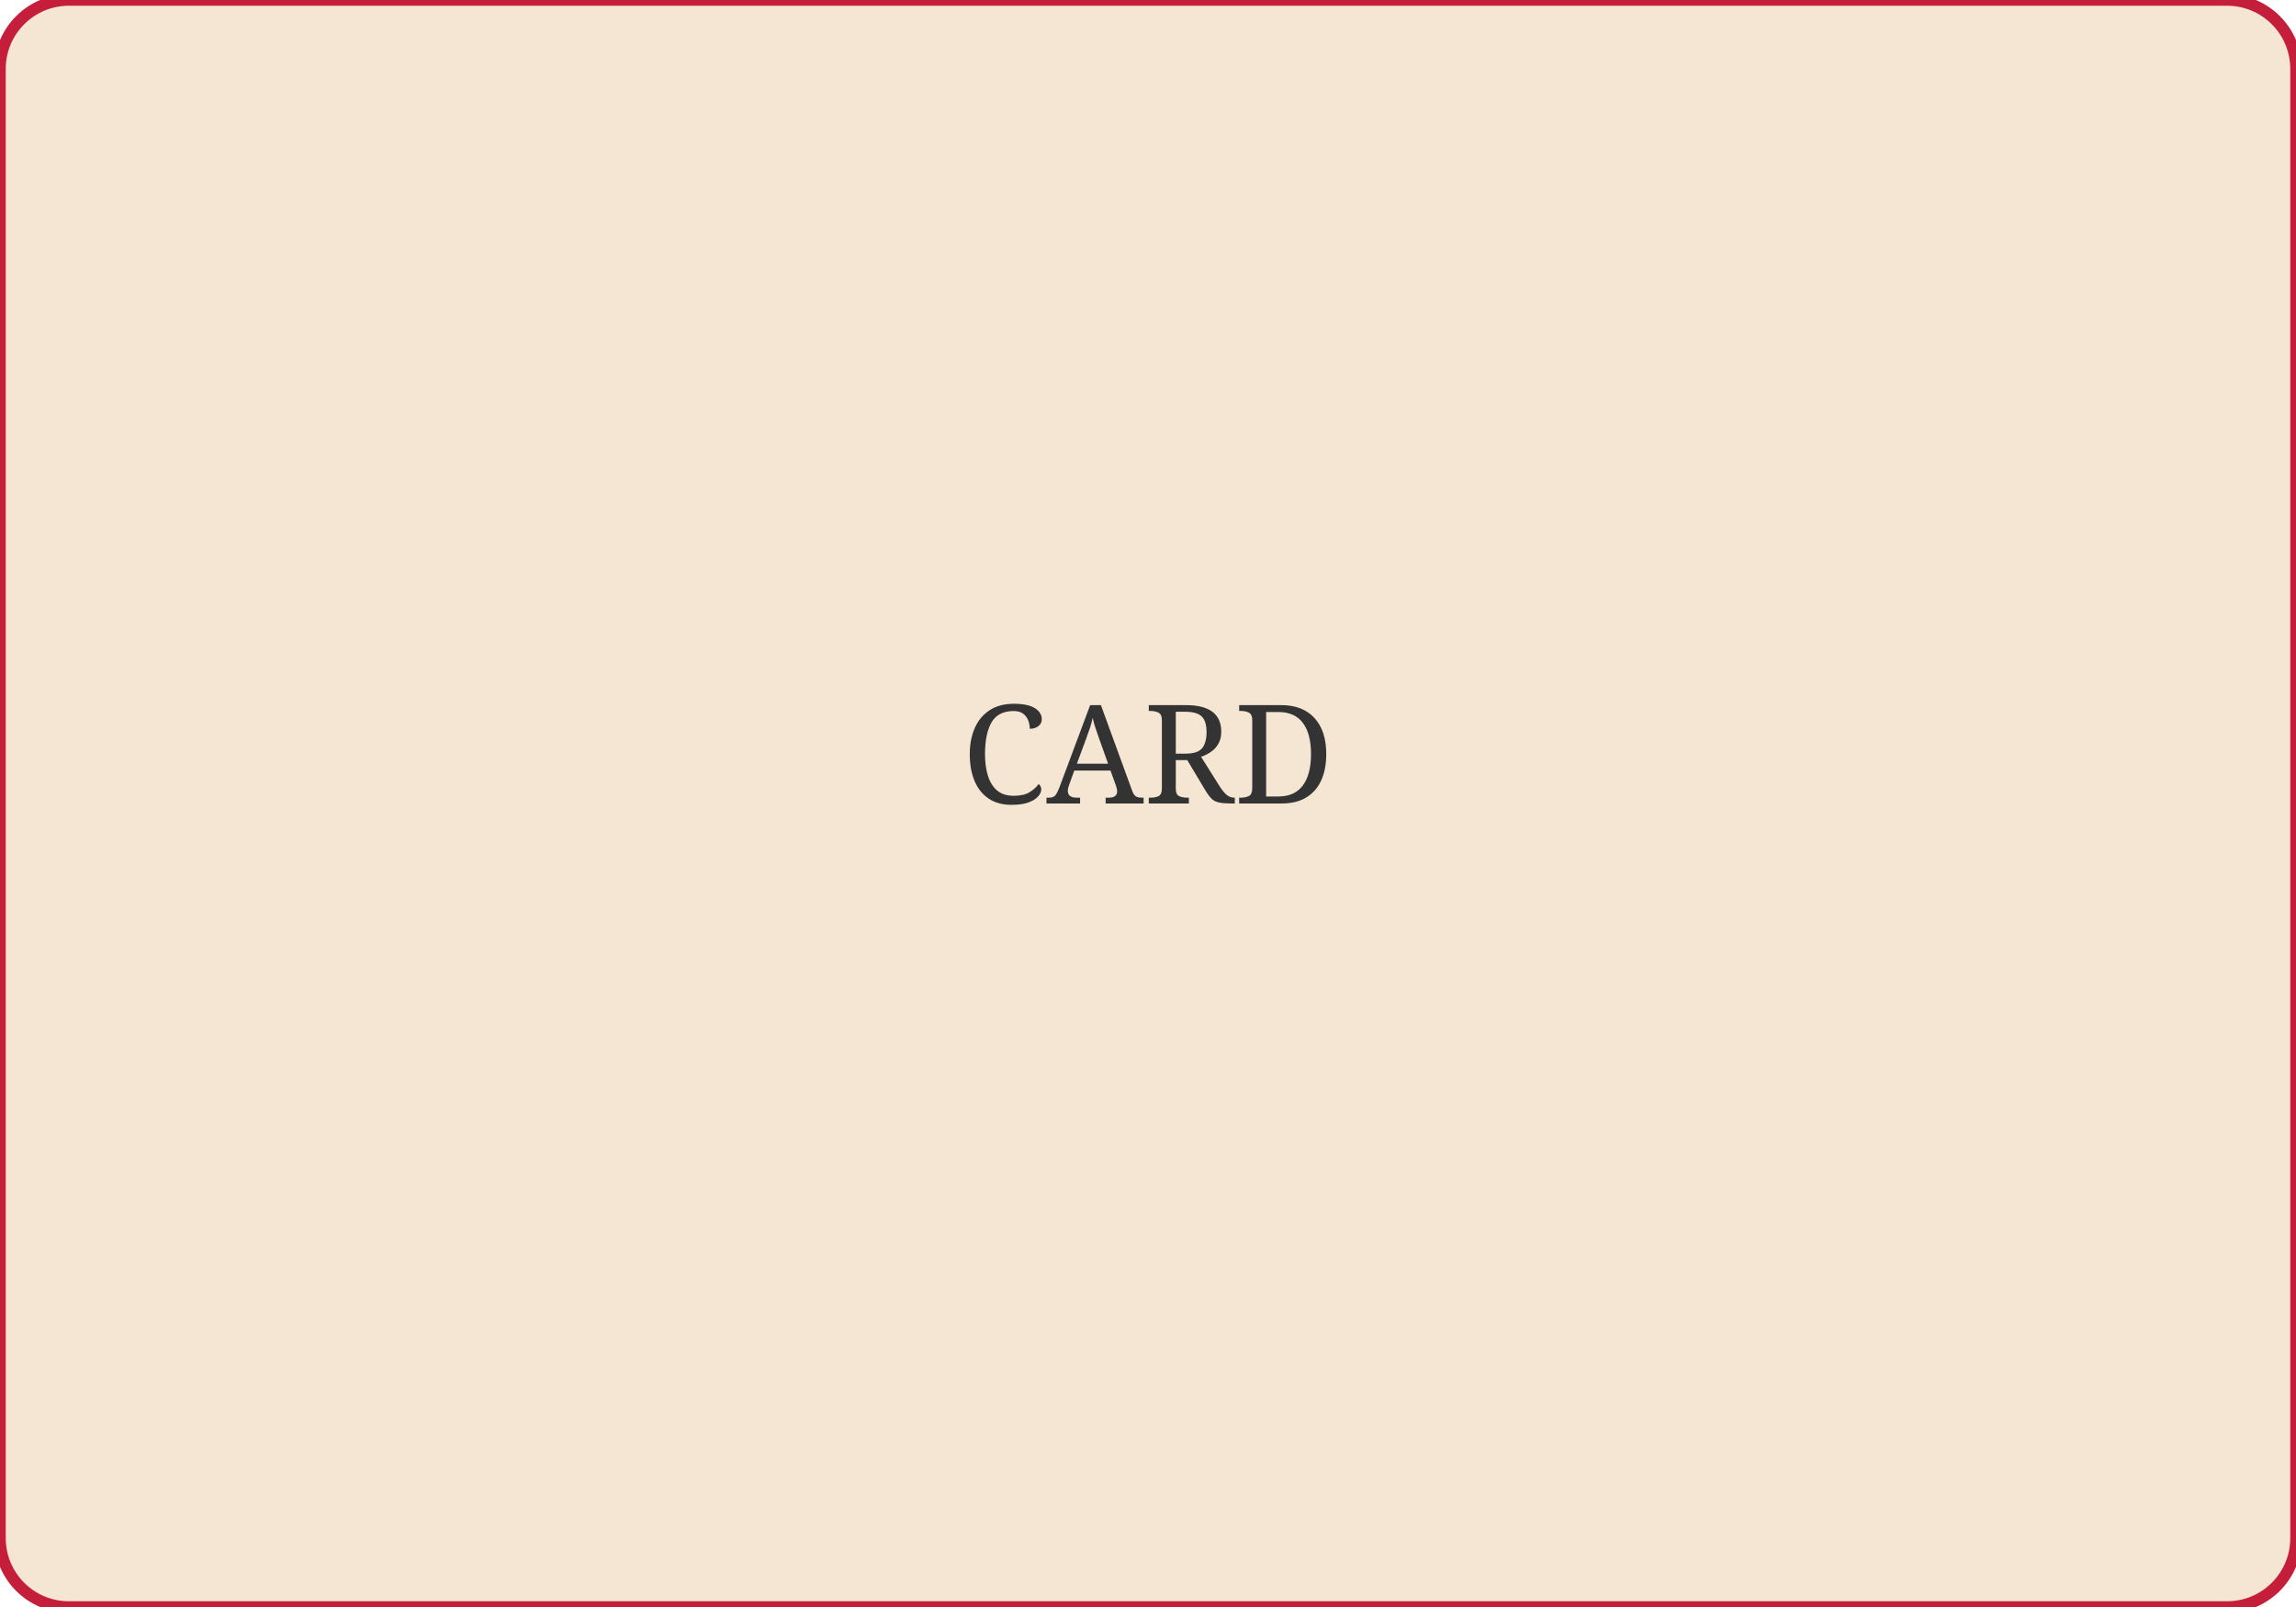
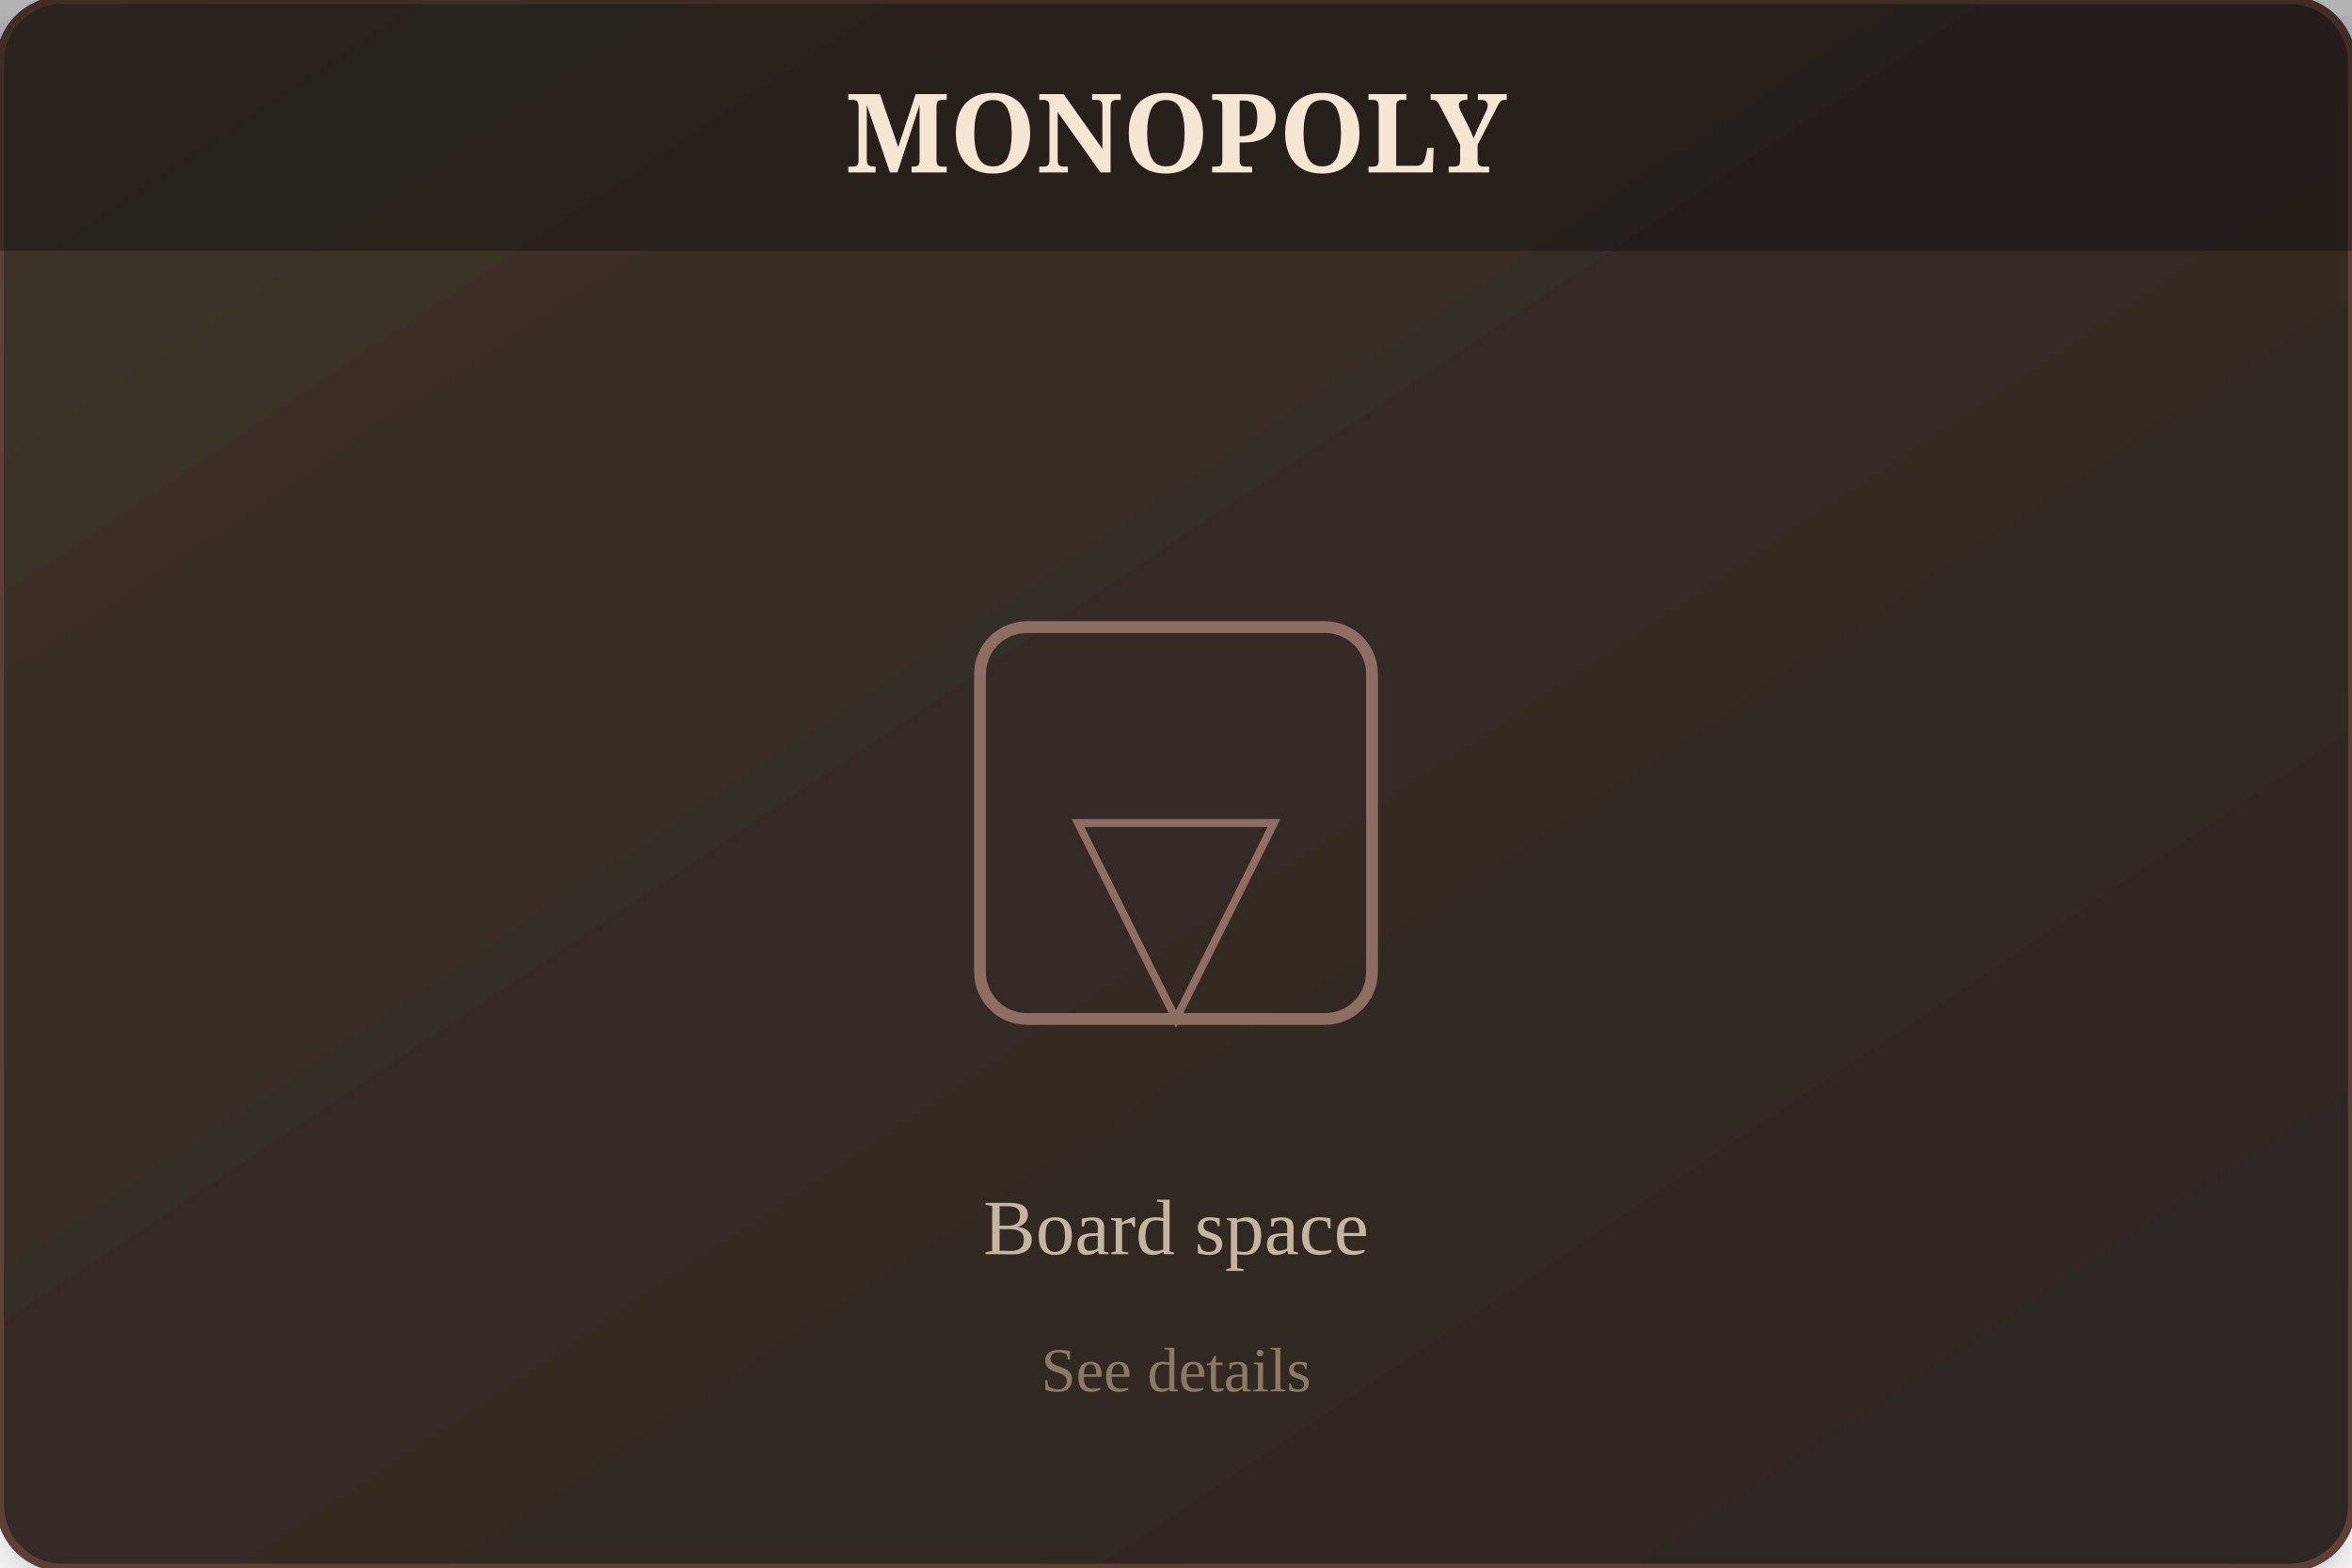
- <svg xmlns="http://www.w3.org/2000/svg" width="400" height="280" viewBox="0 0 400 280">
-   <rect width="400" height="280" rx="12" fill="#f5e6d3" stroke="#c41e3a" stroke-width="2" />
-   <text x="200" y="140" text-anchor="middle" font-family="serif" font-size="24" fill="#333">CARD</text>
+ <svg xmlns="http://www.w3.org/2000/svg" width="600" height="400" viewBox="0 0 600 400">
+   <defs>
+     <linearGradient id="bg" x1="0%" y1="0%" x2="100%" y2="100%">
+       <stop offset="0%" style="stop-color:#3d322a" />
+       <stop offset="100%" style="stop-color:#2d2520" />
+     </linearGradient>
+     <filter id="shadow" x="-4%" y="-4%" width="108%" height="108%">
+       <feDropShadow dx="0" dy="4" stdDeviation="8" flood-color="#000" flood-opacity="0.3" />
+     </filter>
+   </defs>
+   <rect width="600" height="400" rx="16" fill="url(#bg)" filter="url(#shadow)" stroke="#5d4037" stroke-width="2" />
+   <rect width="600" height="64" rx="16 16 0 0" fill="rgba(0,0,0,0.3)" />
+   <text x="300" y="44" text-anchor="middle" font-family="Georgia, serif" font-size="28" font-weight="bold" fill="#f5e6d3">MONOPOLY</text>
+   <rect x="250" y="160" width="100" height="100" rx="12" fill="none" stroke="#8d6e63" stroke-width="3" />
+   <path d="M275 210 L325 210 L300 260 Z" fill="none" stroke="#8d6e63" stroke-width="2" />
+   <text x="300" y="320" text-anchor="middle" font-size="20" fill="#c4b5a0">Board space</text>
+   <text x="300" y="355" text-anchor="middle" font-size="16" fill="#8a7a65">See details</text>
</svg>
